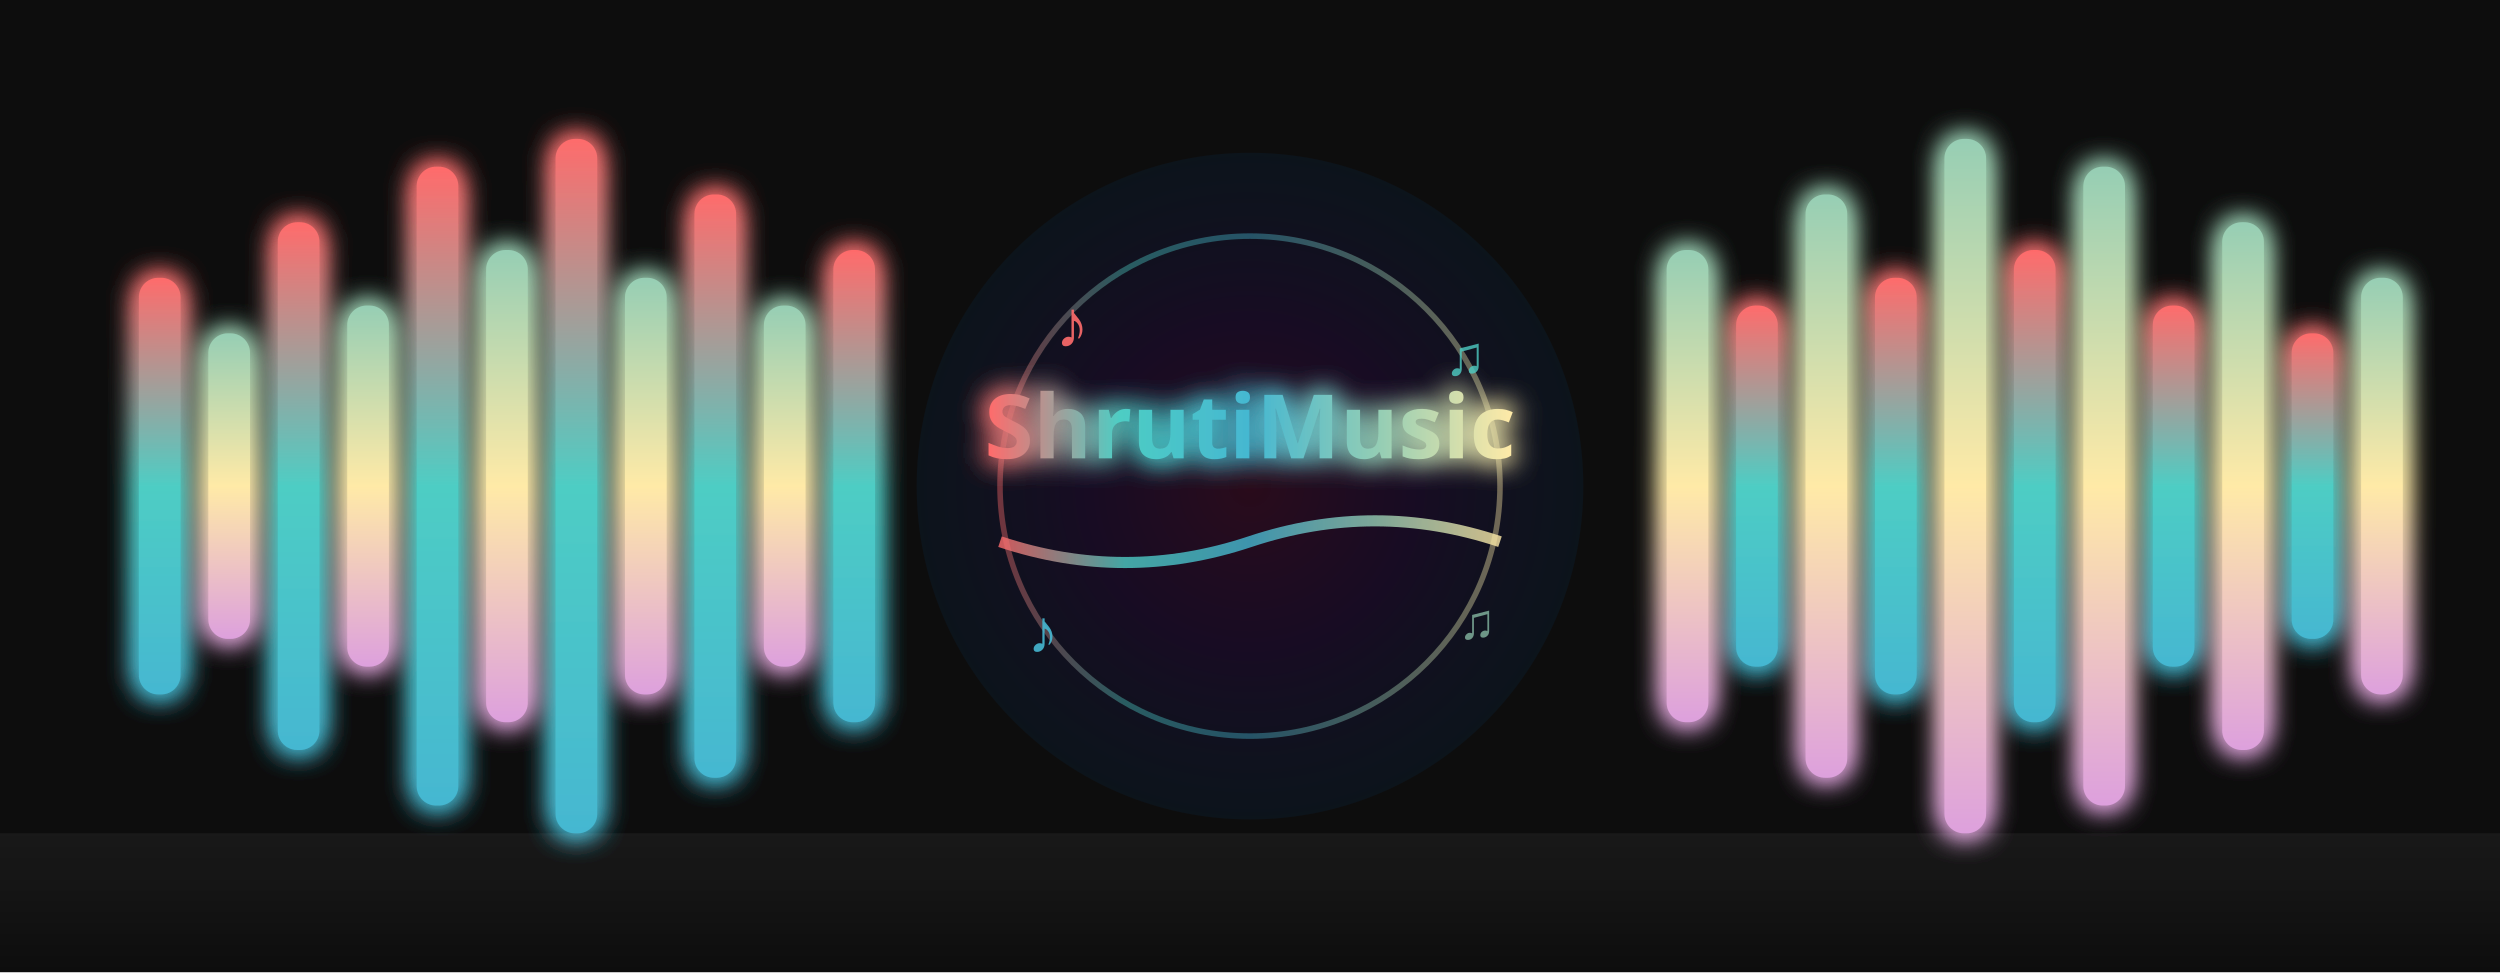
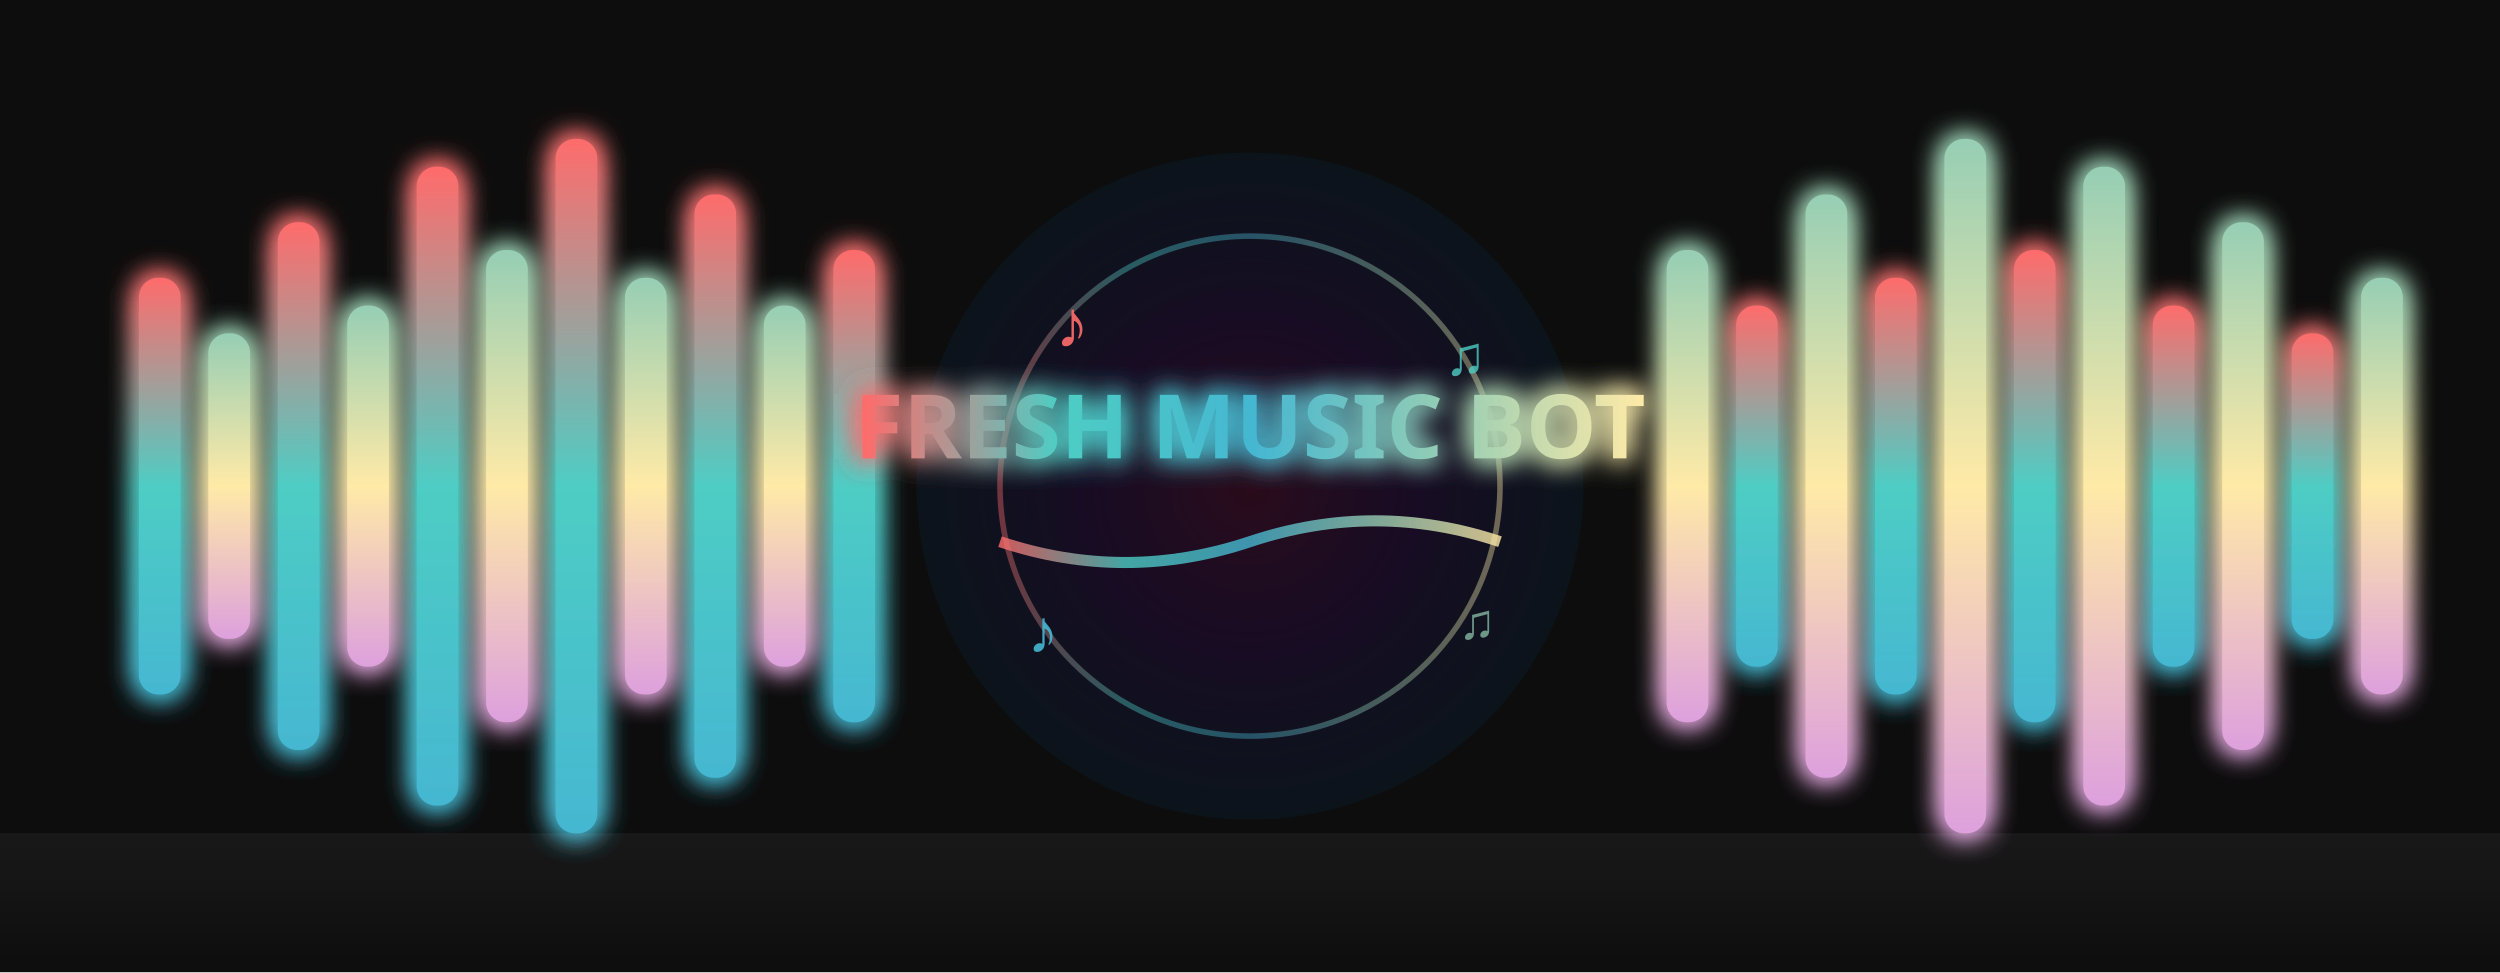
<svg xmlns="http://www.w3.org/2000/svg" width="100%" height="350" viewBox="0 0 900 350">
  <defs>
    <radialGradient id="centerGlow" cx="50%" cy="50%" r="50%">
      <stop offset="0%" stop-color="#FF0080" stop-opacity="0.8" />
      <stop offset="50%" stop-color="#8000FF" stop-opacity="0.6" />
      <stop offset="100%" stop-color="#0080FF" stop-opacity="0.4" />
    </radialGradient>
    <linearGradient id="barGrad1" x1="0%" y1="0%" x2="0%" y2="100%">
      <stop offset="0%" stop-color="#FF6B6B" />
      <stop offset="50%" stop-color="#4ECDC4" />
      <stop offset="100%" stop-color="#45B7D1" />
    </linearGradient>
    <linearGradient id="barGrad2" x1="0%" y1="0%" x2="0%" y2="100%">
      <stop offset="0%" stop-color="#96CEB4" />
      <stop offset="50%" stop-color="#FFEAA7" />
      <stop offset="100%" stop-color="#DDA0DD" />
    </linearGradient>
    <linearGradient id="textGrad" x1="0%" y1="0%" x2="100%" y2="0%">
      <stop offset="0%" stop-color="#FF6B6B" />
      <stop offset="25%" stop-color="#4ECDC4" />
      <stop offset="50%" stop-color="#45B7D1" />
      <stop offset="75%" stop-color="#96CEB4" />
      <stop offset="100%" stop-color="#FFEAA7" />
    </linearGradient>
    <filter id="megaGlow" x="-100%" y="-100%" width="300%" height="300%">
      <feGaussianBlur stdDeviation="5" result="coloredBlur" />
      <feMerge>
        <feMergeNode in="coloredBlur" />
        <feMergeNode in="coloredBlur" />
        <feMergeNode in="coloredBlur" />
        <feMergeNode in="SourceGraphic" />
      </feMerge>
    </filter>
    <style>
-       @keyframes beat {
-         0%   { transform: scaleY(0.2); opacity: 0.7; }
-         10%  { transform: scaleY(1.4); opacity: 1; }
-         25%  { transform: scaleY(0.6); opacity: 0.8; }
-         40%  { transform: scaleY(1.8); opacity: 1; }
-         55%  { transform: scaleY(0.4); opacity: 0.7; }
-         70%  { transform: scaleY(2.0); opacity: 1; }
-         85%  { transform: scaleY(0.8); opacity: 0.9; }
-         100% { transform: scaleY(0.2); opacity: 0.7; }
-       }
-       
-       @keyframes textSlide {
-         0%   { transform: translateX(-80px) scale(0.9); }
-         25%  { transform: translateX(0px) scale(1.1); }
-         50%  { transform: translateX(80px) scale(0.9); }
-         75%  { transform: translateX(0px) scale(1.1); }
-         100% { transform: translateX(-80px) scale(0.9); }
-       }
-       
-       @keyframes colorFlow {
-         0%   { filter: hue-rotate(0deg); }
-         33%  { filter: hue-rotate(120deg); }
-         66%  { filter: hue-rotate(240deg); }
-         100% { filter: hue-rotate(360deg); }
-       }
-       
-       @keyframes particles {
-         0%   { transform: translateY(0) rotate(0deg); opacity: 0.8; }
-         50%  { transform: translateY(-20px) rotate(180deg); opacity: 1; }
-         100% { transform: translateY(0) rotate(360deg); opacity: 0.8; }
-       }
-       
-       @keyframes ripple {
-         0%   { r: 60; opacity: 0.6; }
-         50%  { r: 100; opacity: 0.3; }
-         100% { r: 60; opacity: 0.6; }
-       }
-       
-       .bar {
-         transform-origin: 50% 100%;
-         animation: beat 1s infinite ease-in-out;
-       }
-       
-       .text-main {
-         animation: textSlide 4s infinite ease-in-out;
-         transform-origin: center;
-       }
-       
-       .color-shift {
-         animation: colorFlow 6s infinite linear;
-       }
-       
-       .particle {
-         animation: particles 3s infinite ease-in-out;
-       }
-       
-       .ripple-effect {
-         animation: ripple 2s infinite ease-in-out;
-       }
+       @keyframes beat {0%{transform:scaleY(0.2);opacity:0.7}10%{transform:scaleY(1.4);opacity:1}25%{transform:scaleY(0.6);opacity:0.8}40%{transform:scaleY(1.8);opacity:1}55%{transform:scaleY(0.4);opacity:0.7}70%{transform:scaleY(2.0);opacity:1}85%{transform:scaleY(0.8);opacity:0.9}100%{transform:scaleY(0.2);opacity:0.7}}
+       @keyframes textSlide {0%{transform:translateX(-80px) scale(0.9)}25%{transform:translateX(0px) scale(1.1)}50%{transform:translateX(80px) scale(0.9)}75%{transform:translateX(0px) scale(1.1)}100%{transform:translateX(-80px) scale(0.9)}}
+       @keyframes colorFlow {0%{filter:hue-rotate(0deg)}33%{filter:hue-rotate(120deg)}66%{filter:hue-rotate(240deg)}100%{filter:hue-rotate(360deg)}}
+       @keyframes particles {0%{transform:translateY(0) rotate(0deg);opacity:0.8}50%{transform:translateY(-20px) rotate(180deg);opacity:1}100%{transform:translateY(0) rotate(360deg);opacity:0.8}}
+       @keyframes ripple {0%{r:60;opacity:0.6}50%{r:100;opacity:0.3}100%{r:60;opacity:0.6}}
+       .bar{transform-origin:50% 100%;animation:beat 1s infinite ease-in-out}
+       .text-main{animation:textSlide 4s infinite ease-in-out;transform-origin:center}
+       .color-shift{animation:colorFlow 6s infinite linear}
+       .particle{animation:particles 3s infinite ease-in-out}
+       .ripple-effect{animation:ripple 2s infinite ease-in-out}
    </style>
  </defs>
  <rect width="100%" height="100%" fill="#0D0D0D" />
  <g opacity="0.2">
-     <circle class="ripple-effect" cx="450" cy="175" fill="none" stroke="url(#centerGlow)" stroke-width="2" style="animation-delay: 0s" />
-     <circle class="ripple-effect" cx="450" cy="175" fill="none" stroke="url(#centerGlow)" stroke-width="1" style="animation-delay: 1s" />
+     <circle class="ripple-effect" cx="450" cy="175" fill="none" stroke="url(#centerGlow)" stroke-width="2" style="animation-delay:0s" />
+     <circle class="ripple-effect" cx="450" cy="175" fill="none" stroke="url(#centerGlow)" stroke-width="1" style="animation-delay:1s" />
  </g>
  <g filter="url(#megaGlow)">
-     <rect class="bar" x="50" y="100" width="15" height="150" fill="url(#barGrad1)" rx="7" style="animation-delay: 0s" />
-     <rect class="bar" x="75" y="120" width="15" height="110" fill="url(#barGrad2)" rx="7" style="animation-delay: 0.1s" />
-     <rect class="bar" x="100" y="80" width="15" height="190" fill="url(#barGrad1)" rx="7" style="animation-delay: 0.2s" />
-     <rect class="bar" x="125" y="110" width="15" height="130" fill="url(#barGrad2)" rx="7" style="animation-delay: 0.3s" />
-     <rect class="bar" x="150" y="60" width="15" height="230" fill="url(#barGrad1)" rx="7" style="animation-delay: 0.4s" />
-     <rect class="bar" x="175" y="90" width="15" height="170" fill="url(#barGrad2)" rx="7" style="animation-delay: 0.5s" />
-     <rect class="bar" x="200" y="50" width="15" height="250" fill="url(#barGrad1)" rx="7" style="animation-delay: 0.6s" />
-     <rect class="bar" x="225" y="100" width="15" height="150" fill="url(#barGrad2)" rx="7" style="animation-delay: 0.7s" />
-     <rect class="bar" x="250" y="70" width="15" height="210" fill="url(#barGrad1)" rx="7" style="animation-delay: 0.8s" />
-     <rect class="bar" x="275" y="110" width="15" height="130" fill="url(#barGrad2)" rx="7" style="animation-delay: 0.9s" />
-     <rect class="bar" x="300" y="90" width="15" height="170" fill="url(#barGrad1)" rx="7" style="animation-delay: 1.0s" />
+     <rect class="bar" x="50" y="100" width="15" height="150" fill="url(#barGrad1)" rx="7" style="animation-delay:0s" />
+     <rect class="bar" x="75" y="120" width="15" height="110" fill="url(#barGrad2)" rx="7" style="animation-delay:0.1s" />
+     <rect class="bar" x="100" y="80" width="15" height="190" fill="url(#barGrad1)" rx="7" style="animation-delay:0.2s" />
+     <rect class="bar" x="125" y="110" width="15" height="130" fill="url(#barGrad2)" rx="7" style="animation-delay:0.3s" />
+     <rect class="bar" x="150" y="60" width="15" height="230" fill="url(#barGrad1)" rx="7" style="animation-delay:0.4s" />
+     <rect class="bar" x="175" y="90" width="15" height="170" fill="url(#barGrad2)" rx="7" style="animation-delay:0.5s" />
+     <rect class="bar" x="200" y="50" width="15" height="250" fill="url(#barGrad1)" rx="7" style="animation-delay:0.6s" />
+     <rect class="bar" x="225" y="100" width="15" height="150" fill="url(#barGrad2)" rx="7" style="animation-delay:0.7s" />
+     <rect class="bar" x="250" y="70" width="15" height="210" fill="url(#barGrad1)" rx="7" style="animation-delay:0.8s" />
+     <rect class="bar" x="275" y="110" width="15" height="130" fill="url(#barGrad2)" rx="7" style="animation-delay:0.9s" />
+     <rect class="bar" x="300" y="90" width="15" height="170" fill="url(#barGrad1)" rx="7" style="animation-delay:1.0s" />
  </g>
  <g transform="translate(450, 175)">
    <circle r="120" fill="url(#centerGlow)" opacity="0.15" />
    <circle r="90" fill="none" stroke="url(#textGrad)" stroke-width="2" opacity="0.4" />
-     <text class="text-main color-shift" x="0" y="-10" text-anchor="middle" font-family="Arial Black, sans-serif" font-size="32" font-weight="900" fill="url(#textGrad)" filter="url(#megaGlow)">
-       ShrutiMusic
-     </text>
+     <text class="text-main color-shift" x="0" y="-10" text-anchor="middle" font-family="Arial Black, sans-serif" font-size="32" font-weight="900" fill="url(#textGrad)" filter="url(#megaGlow)">FRESH MUSIC BOT</text>
    <path d="M-90,20 Q-45,35 0,20 T90,20" stroke="url(#textGrad)" stroke-width="4" fill="none" opacity="0.8" class="color-shift" />
-     <g class="particle" style="animation-delay: 0s;">
+     <g class="particle" style="animation-delay:0s;">
      <text x="-70" y="-50" font-size="24" fill="#FF6B6B" opacity="0.9">♪</text>
    </g>
-     <g class="particle" style="animation-delay: 1s;">
+     <g class="particle" style="animation-delay:1s;">
      <text x="70" y="-40" font-size="20" fill="#4ECDC4" opacity="0.8">♫</text>
    </g>
-     <g class="particle" style="animation-delay: 2s;">
+     <g class="particle" style="animation-delay:2s;">
      <text x="-80" y="60" font-size="22" fill="#45B7D1" opacity="0.9">♪</text>
    </g>
-     <g class="particle" style="animation-delay: 1.5s;">
+     <g class="particle" style="animation-delay:1.5s;">
      <text x="75" y="55" font-size="18" fill="#96CEB4" opacity="0.7">♫</text>
    </g>
  </g>
  <g filter="url(#megaGlow)">
-     <rect class="bar" x="600" y="90" width="15" height="170" fill="url(#barGrad2)" rx="7" style="animation-delay: 1.1s" />
-     <rect class="bar" x="625" y="110" width="15" height="130" fill="url(#barGrad1)" rx="7" style="animation-delay: 1.2s" />
-     <rect class="bar" x="650" y="70" width="15" height="210" fill="url(#barGrad2)" rx="7" style="animation-delay: 1.3s" />
-     <rect class="bar" x="675" y="100" width="15" height="150" fill="url(#barGrad1)" rx="7" style="animation-delay: 1.4s" />
-     <rect class="bar" x="700" y="50" width="15" height="250" fill="url(#barGrad2)" rx="7" style="animation-delay: 1.5s" />
-     <rect class="bar" x="725" y="90" width="15" height="170" fill="url(#barGrad1)" rx="7" style="animation-delay: 1.6s" />
-     <rect class="bar" x="750" y="60" width="15" height="230" fill="url(#barGrad2)" rx="7" style="animation-delay: 1.7s" />
-     <rect class="bar" x="775" y="110" width="15" height="130" fill="url(#barGrad1)" rx="7" style="animation-delay: 1.8s" />
-     <rect class="bar" x="800" y="80" width="15" height="190" fill="url(#barGrad2)" rx="7" style="animation-delay: 1.9s" />
-     <rect class="bar" x="825" y="120" width="15" height="110" fill="url(#barGrad1)" rx="7" style="animation-delay: 2.0s" />
-     <rect class="bar" x="850" y="100" width="15" height="150" fill="url(#barGrad2)" rx="7" style="animation-delay: 2.1s" />
+     <rect class="bar" x="600" y="90" width="15" height="170" fill="url(#barGrad2)" rx="7" style="animation-delay:1.1s" />
+     <rect class="bar" x="625" y="110" width="15" height="130" fill="url(#barGrad1)" rx="7" style="animation-delay:1.2s" />
+     <rect class="bar" x="650" y="70" width="15" height="210" fill="url(#barGrad2)" rx="7" style="animation-delay:1.3s" />
+     <rect class="bar" x="675" y="100" width="15" height="150" fill="url(#barGrad1)" rx="7" style="animation-delay:1.4s" />
+     <rect class="bar" x="700" y="50" width="15" height="250" fill="url(#barGrad2)" rx="7" style="animation-delay:1.5s" />
+     <rect class="bar" x="725" y="90" width="15" height="170" fill="url(#barGrad1)" rx="7" style="animation-delay:1.6s" />
+     <rect class="bar" x="750" y="60" width="15" height="230" fill="url(#barGrad2)" rx="7" style="animation-delay:1.7s" />
+     <rect class="bar" x="775" y="110" width="15" height="130" fill="url(#barGrad1)" rx="7" style="animation-delay:1.8s" />
+     <rect class="bar" x="800" y="80" width="15" height="190" fill="url(#barGrad2)" rx="7" style="animation-delay:1.9s" />
+     <rect class="bar" x="825" y="120" width="15" height="110" fill="url(#barGrad1)" rx="7" style="animation-delay:2.0s" />
+     <rect class="bar" x="850" y="100" width="15" height="150" fill="url(#barGrad2)" rx="7" style="animation-delay:2.1s" />
  </g>
  <defs>
    <linearGradient id="reflection" x1="0%" y1="0%" x2="0%" y2="100%">
      <stop offset="0%" stop-color="#FFFFFF" stop-opacity="0.05" />
      <stop offset="100%" stop-color="#FFFFFF" stop-opacity="0" />
    </linearGradient>
  </defs>
  <rect x="0" y="300" width="100%" height="50" fill="url(#reflection)" />
</svg>
